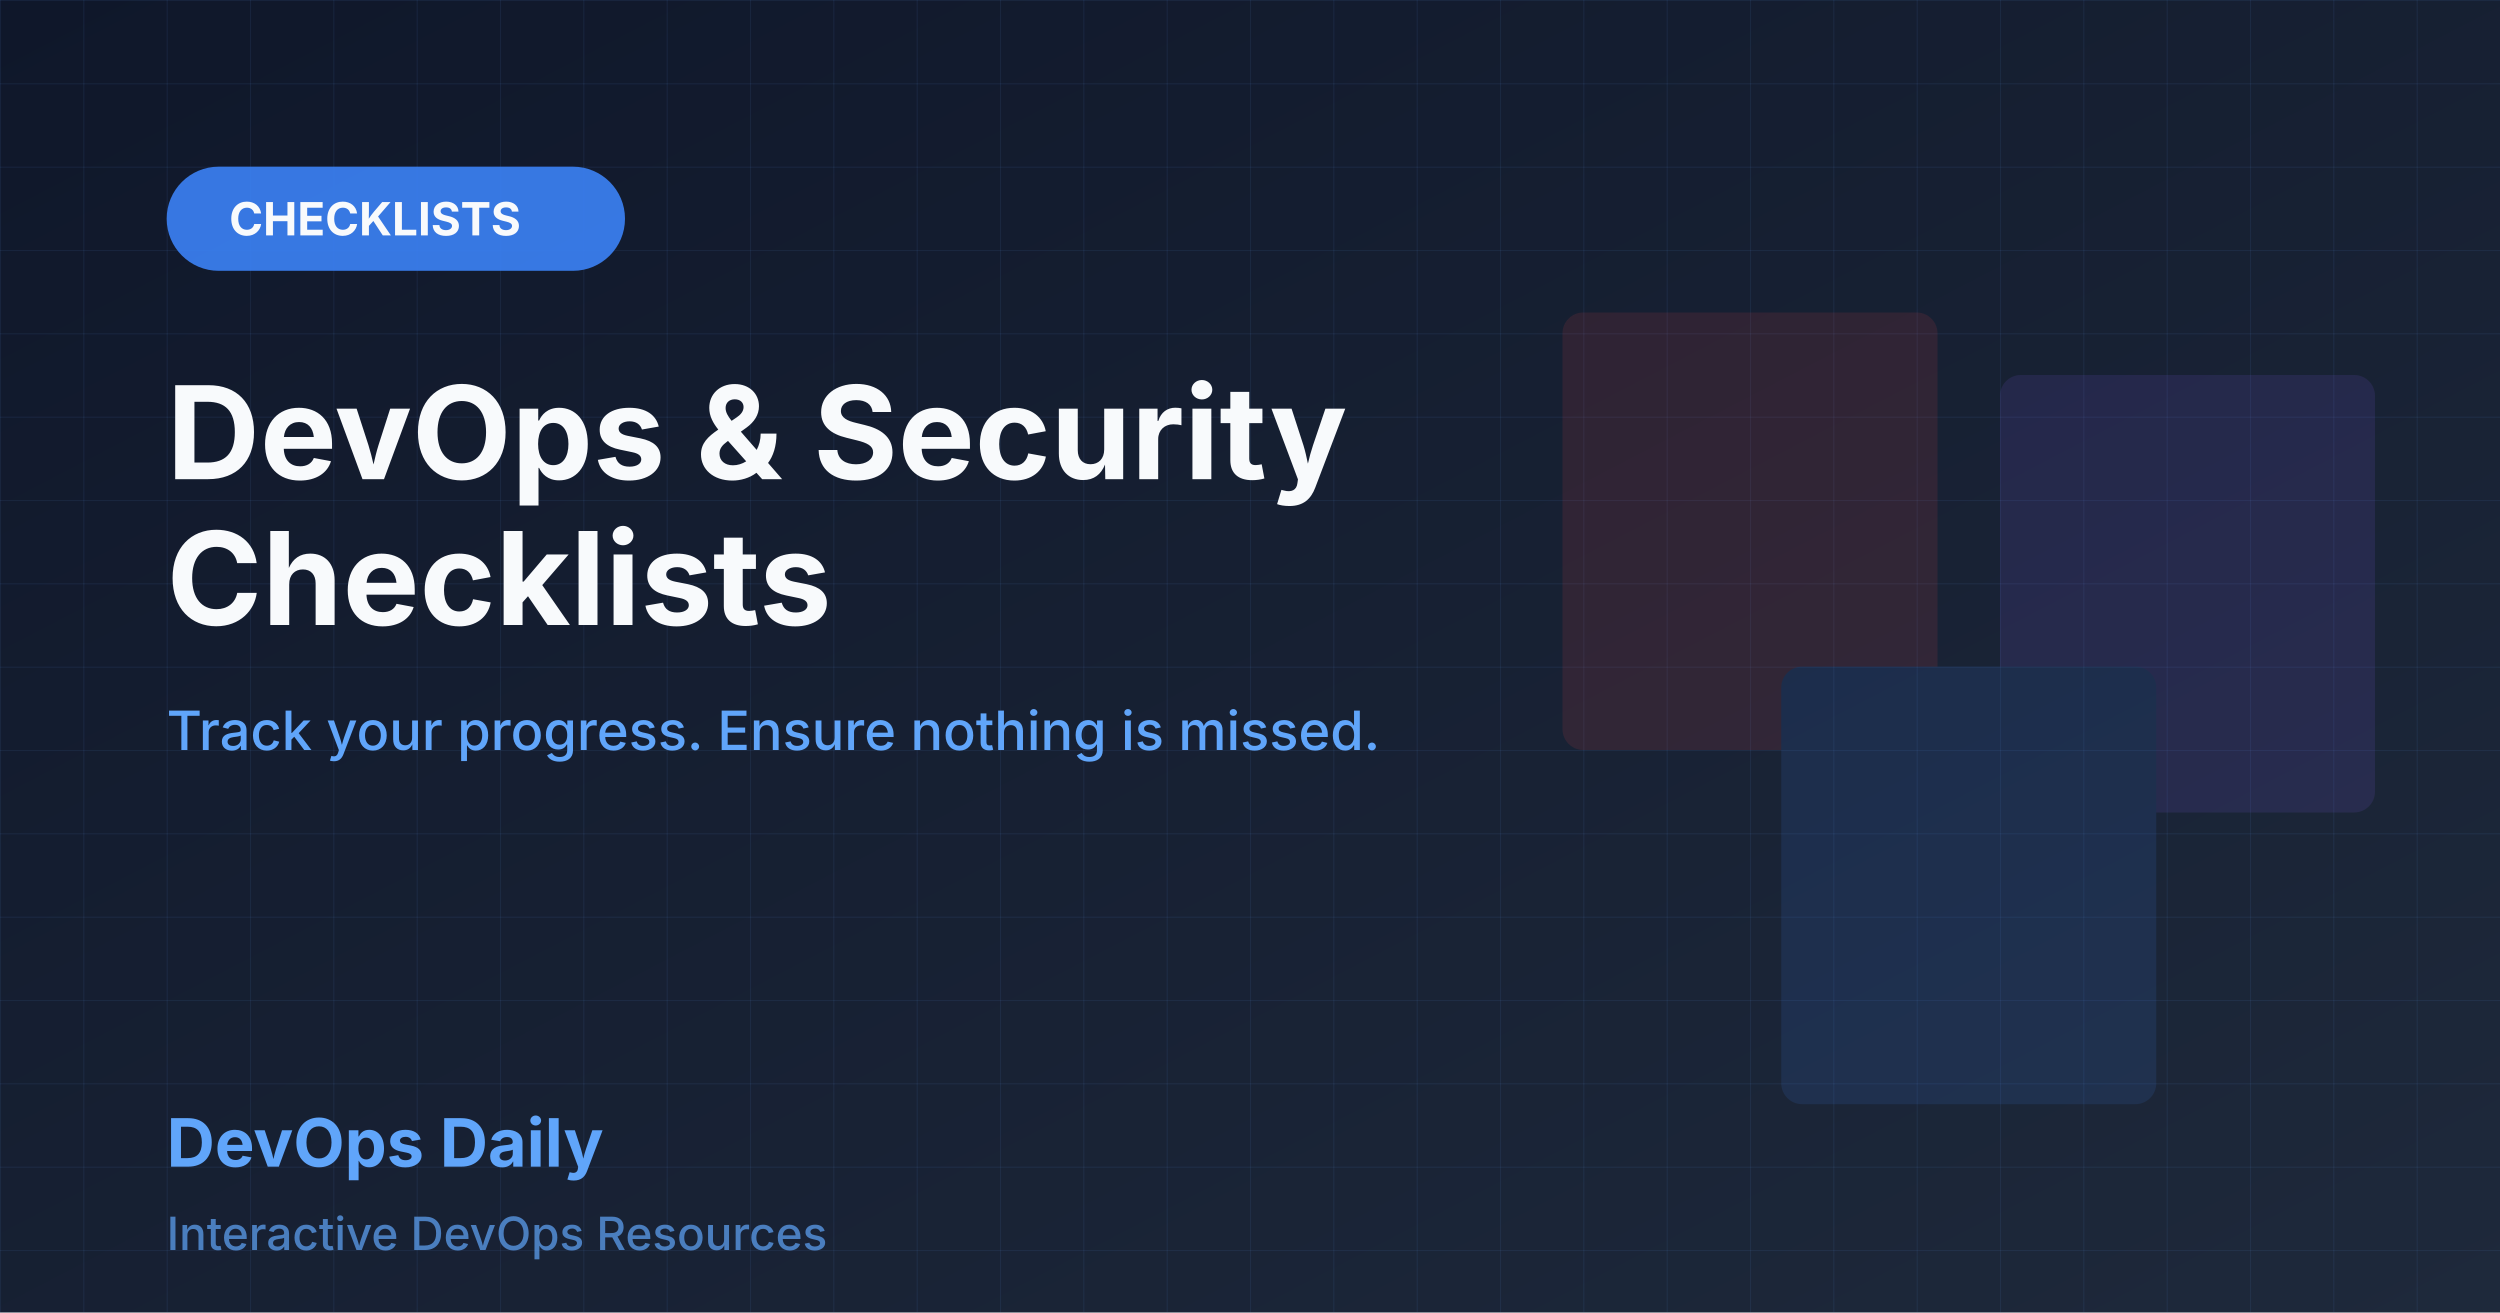
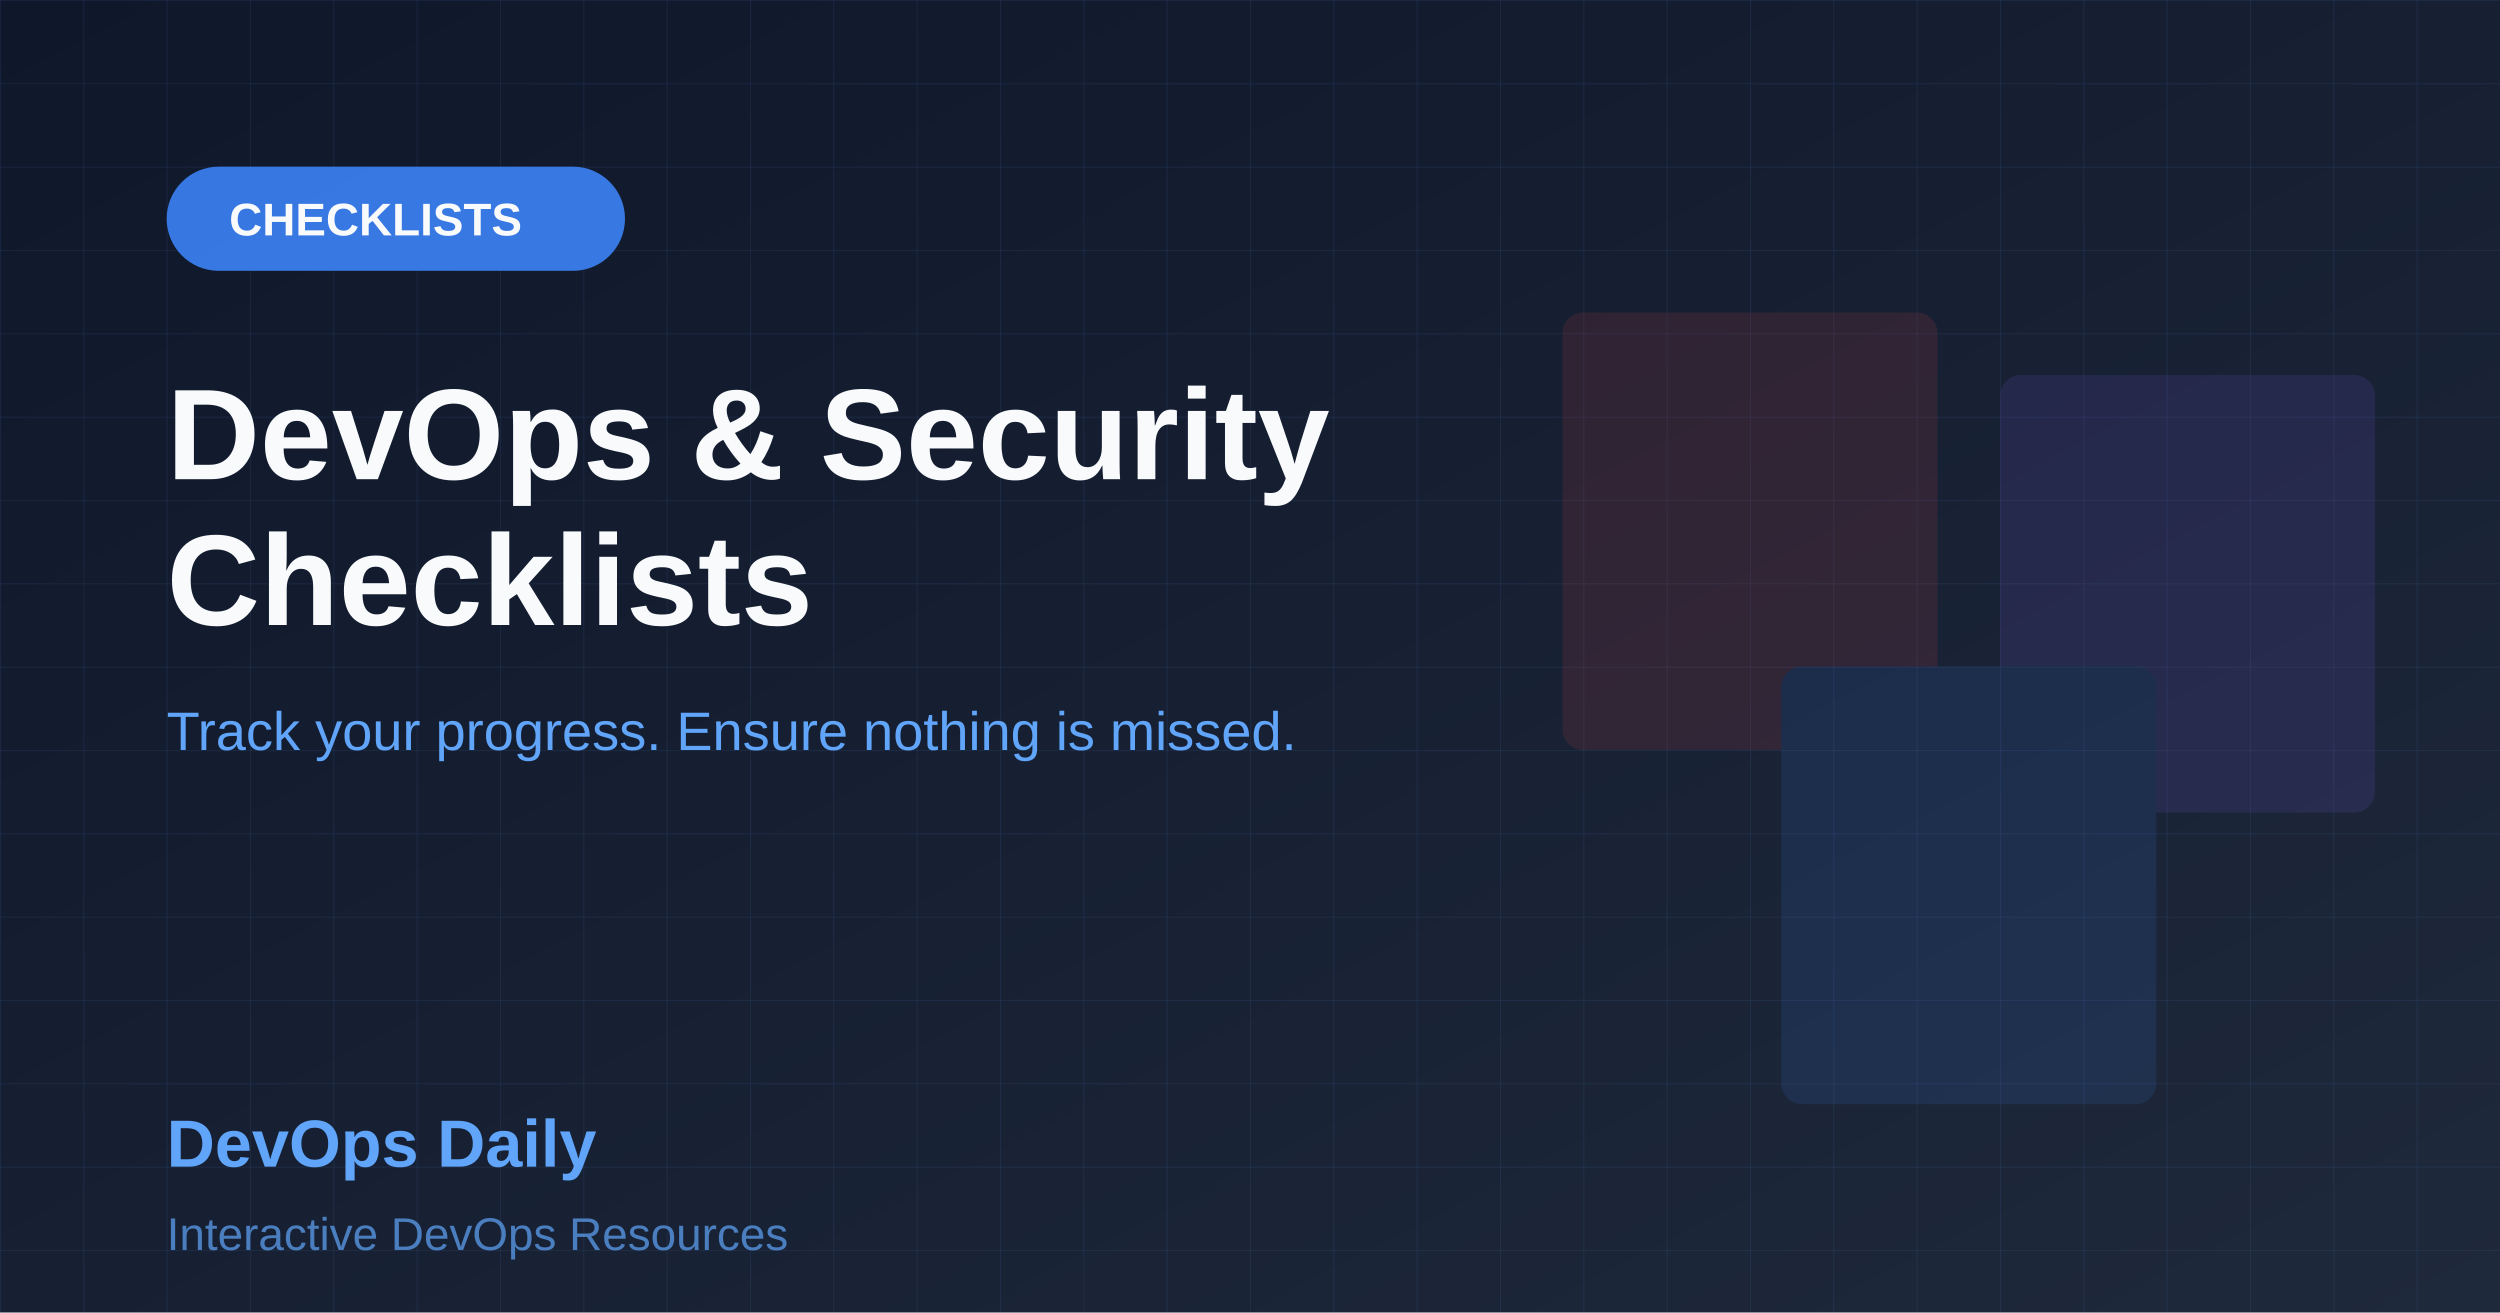
<svg xmlns="http://www.w3.org/2000/svg" width="1200" height="630">
  <defs>
    <linearGradient id="bgGradient" x1="0%" y1="0%" x2="100%" y2="100%">
      <stop offset="0%" style="stop-color:#0f172a;stop-opacity:1" />
      <stop offset="100%" style="stop-color:#1e293b;stop-opacity:1" />
    </linearGradient>
    <pattern id="grid" x="0" y="0" width="40" height="40" patternUnits="userSpaceOnUse">
      <line x1="0" y1="0" x2="0" y2="40" stroke="#60a5fa" stroke-width="1" opacity="0.08" />
      <line x1="0" y1="0" x2="40" y2="0" stroke="#60a5fa" stroke-width="1" opacity="0.08" />
    </pattern>
  </defs>
  <rect width="1200" height="630" fill="url(#bgGradient)" />
  <rect width="1200" height="630" fill="url(#grid)" />
  <rect x="80" y="80" width="220" height="50" rx="25" fill="#3b82f6" opacity="0.9" />
-   <text x="110" y="113" font-family="system-ui, -apple-system, sans-serif" font-size="22" font-weight="bold" fill="#f8fafc">CHECKLISTS</text>
-   <text x="80" y="230" font-family="system-ui, -apple-system, sans-serif" font-size="62" font-weight="bold" fill="#f8fafc">DevOps &amp; Security</text>
-   <text x="80" y="300" font-family="system-ui, -apple-system, sans-serif" font-size="62" font-weight="bold" fill="#f8fafc">Checklists</text>
-   <text x="80" y="360" font-family="system-ui, -apple-system, sans-serif" font-size="26" font-weight="500" fill="#60a5fa">Track your progress. Ensure nothing is missed.</text>
+   <text x="110" y="113" font-family="Arial, sans-serif" font-size="22" font-weight="bold" fill="#f8fafc">CHECKLISTS</text>
+   <text x="80" y="230" font-family="Arial, sans-serif" font-size="62" font-weight="bold" fill="#f8fafc">DevOps &amp; Security</text>
+   <text x="80" y="300" font-family="Arial, sans-serif" font-size="62" font-weight="bold" fill="#f8fafc">Checklists</text>
+   <text x="80" y="360" font-family="Arial, sans-serif" font-size="26" font-weight="500" fill="#60a5fa">Track your progress. Ensure nothing is missed.</text>
  <g opacity="0.12">
    <rect x="750" y="150" width="180" height="210" rx="10" fill="#ef4444" />
    <rect x="960" y="180" width="180" height="210" rx="10" fill="#8b5cf6" />
    <rect x="855" y="320" width="180" height="210" rx="10" fill="#3b82f6" />
  </g>
-   <text x="80" y="560" font-family="system-ui, -apple-system, sans-serif" font-size="32" font-weight="bold" fill="#60a5fa">DevOps Daily</text>
-   <text x="80" y="600" font-family="system-ui, -apple-system, sans-serif" font-size="22" font-weight="500" fill="#60a5fa" opacity="0.7">Interactive DevOps Resources</text>
+   <text x="80" y="560" font-family="Arial, sans-serif" font-size="32" font-weight="bold" fill="#60a5fa">DevOps Daily</text>
+   <text x="80" y="600" font-family="Arial, sans-serif" font-size="22" font-weight="500" fill="#60a5fa" opacity="0.7">Interactive DevOps Resources</text>
</svg>
